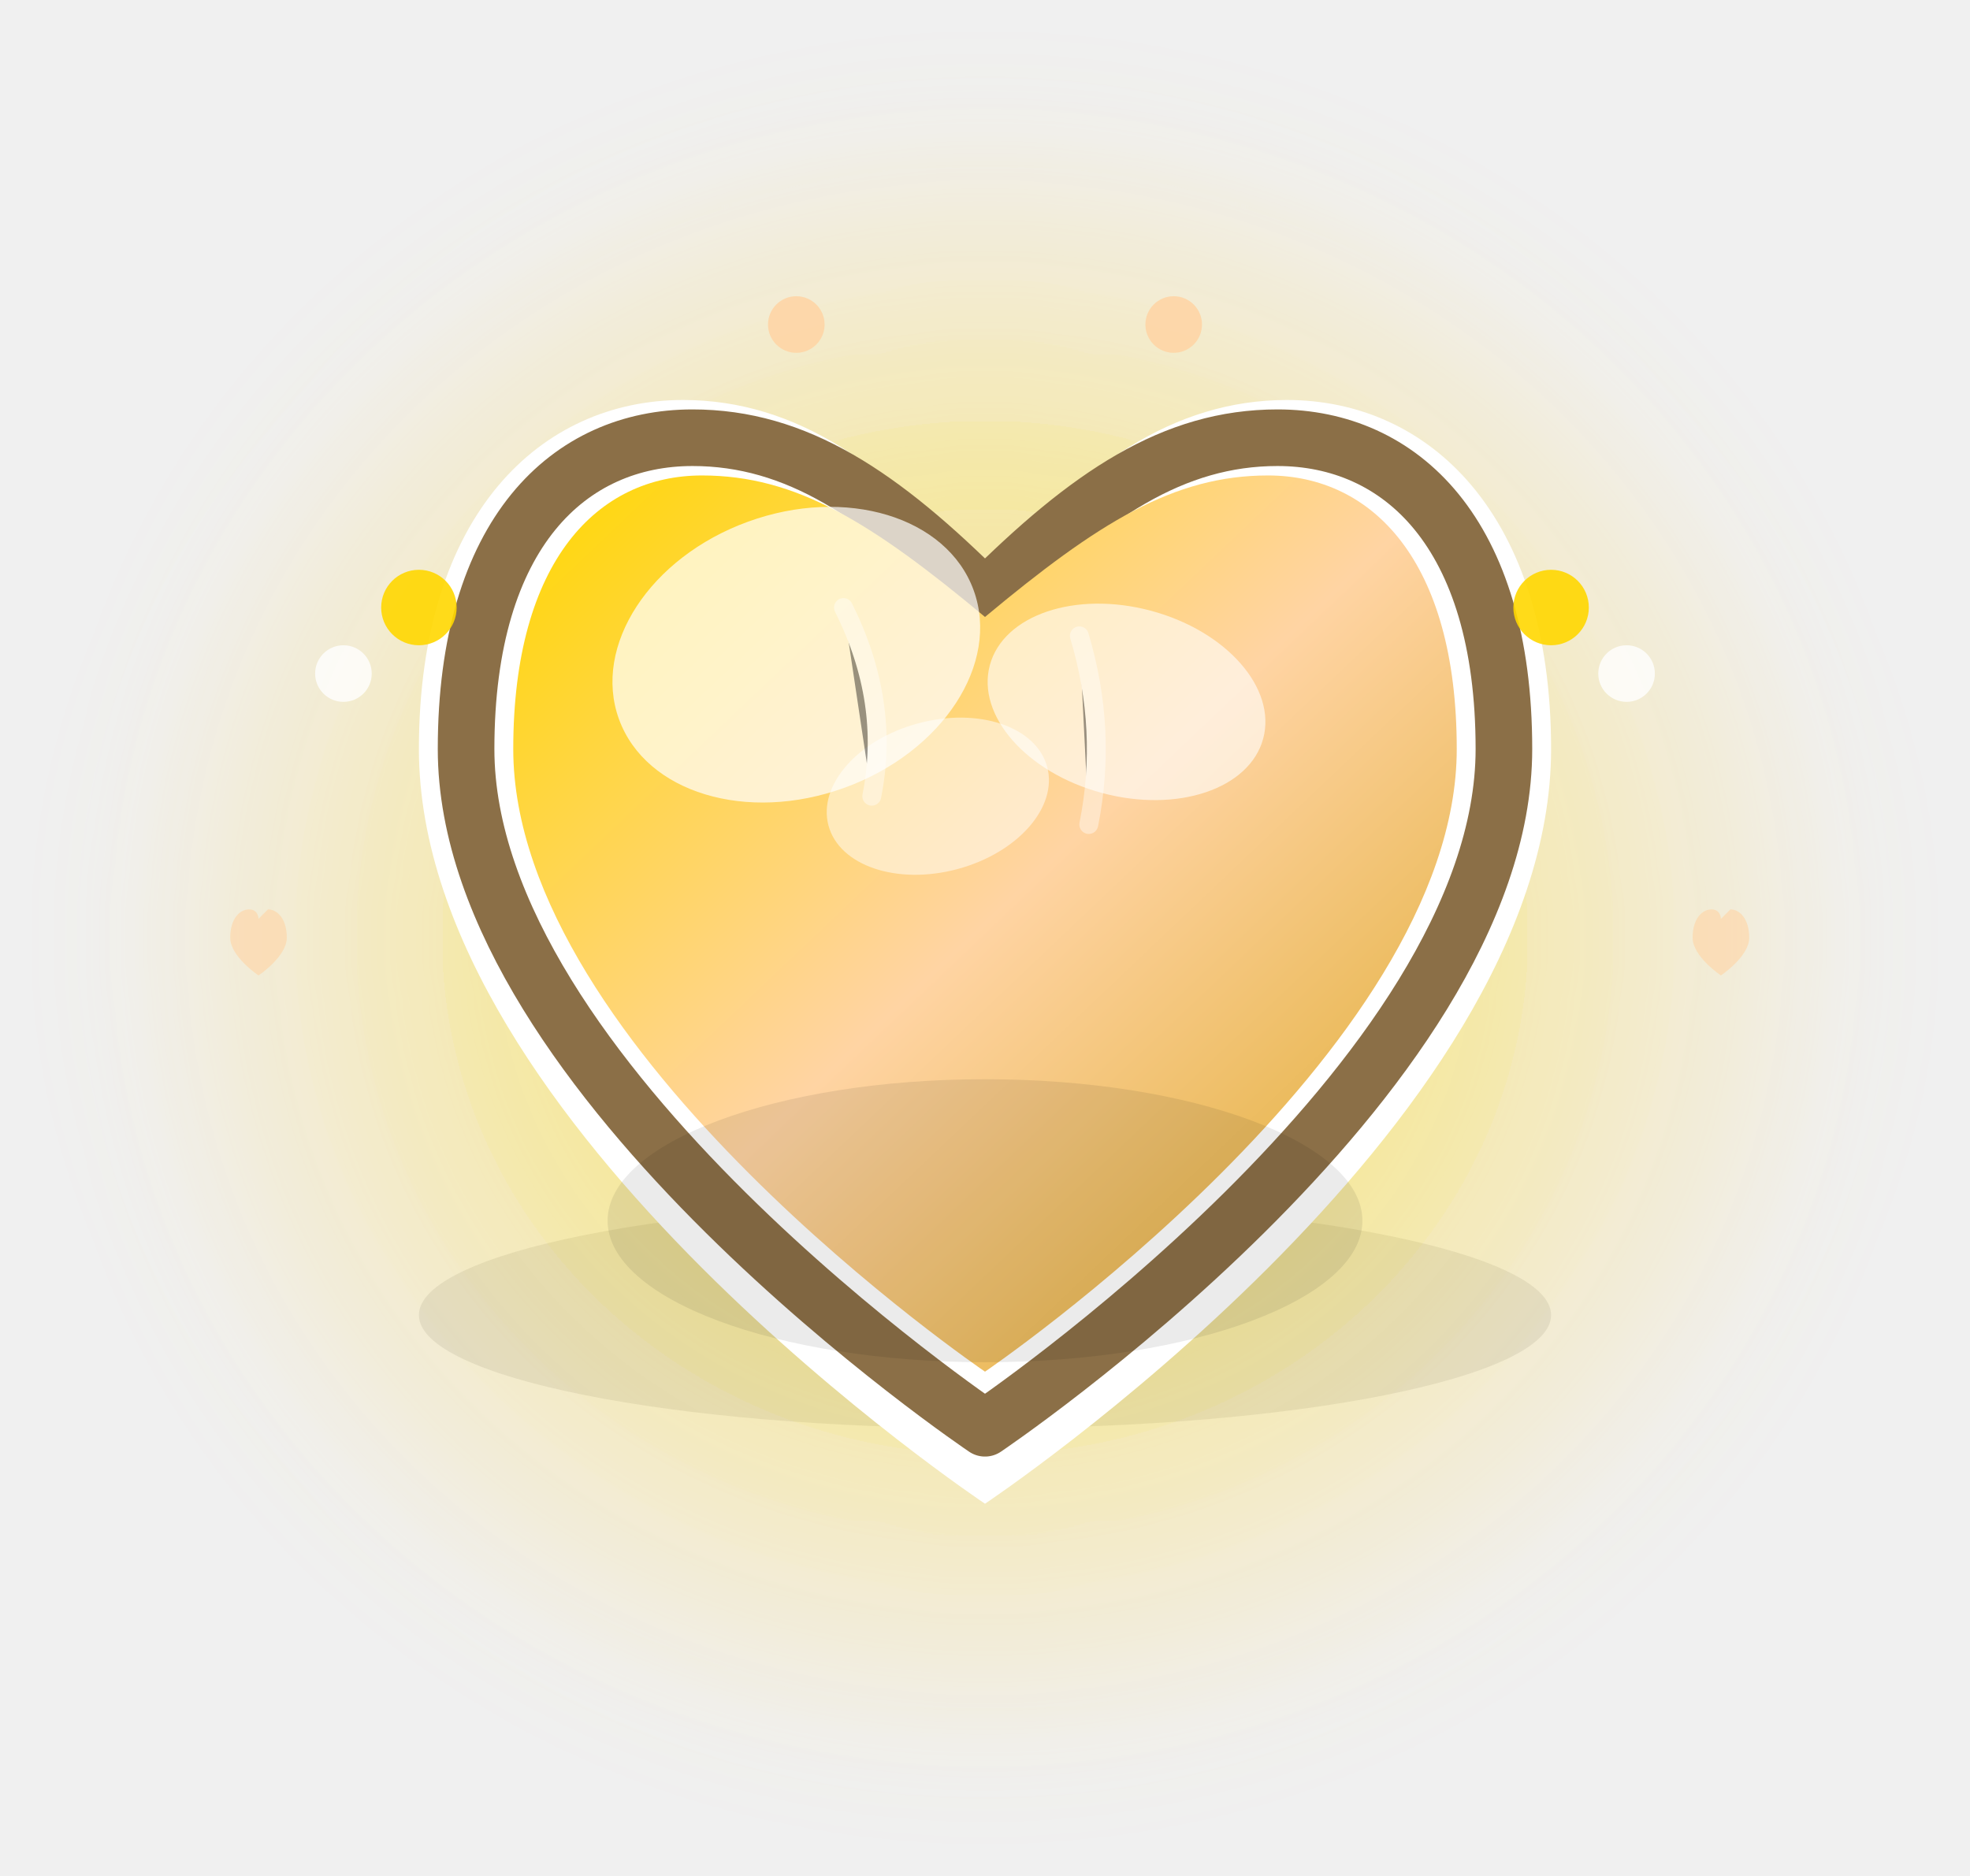
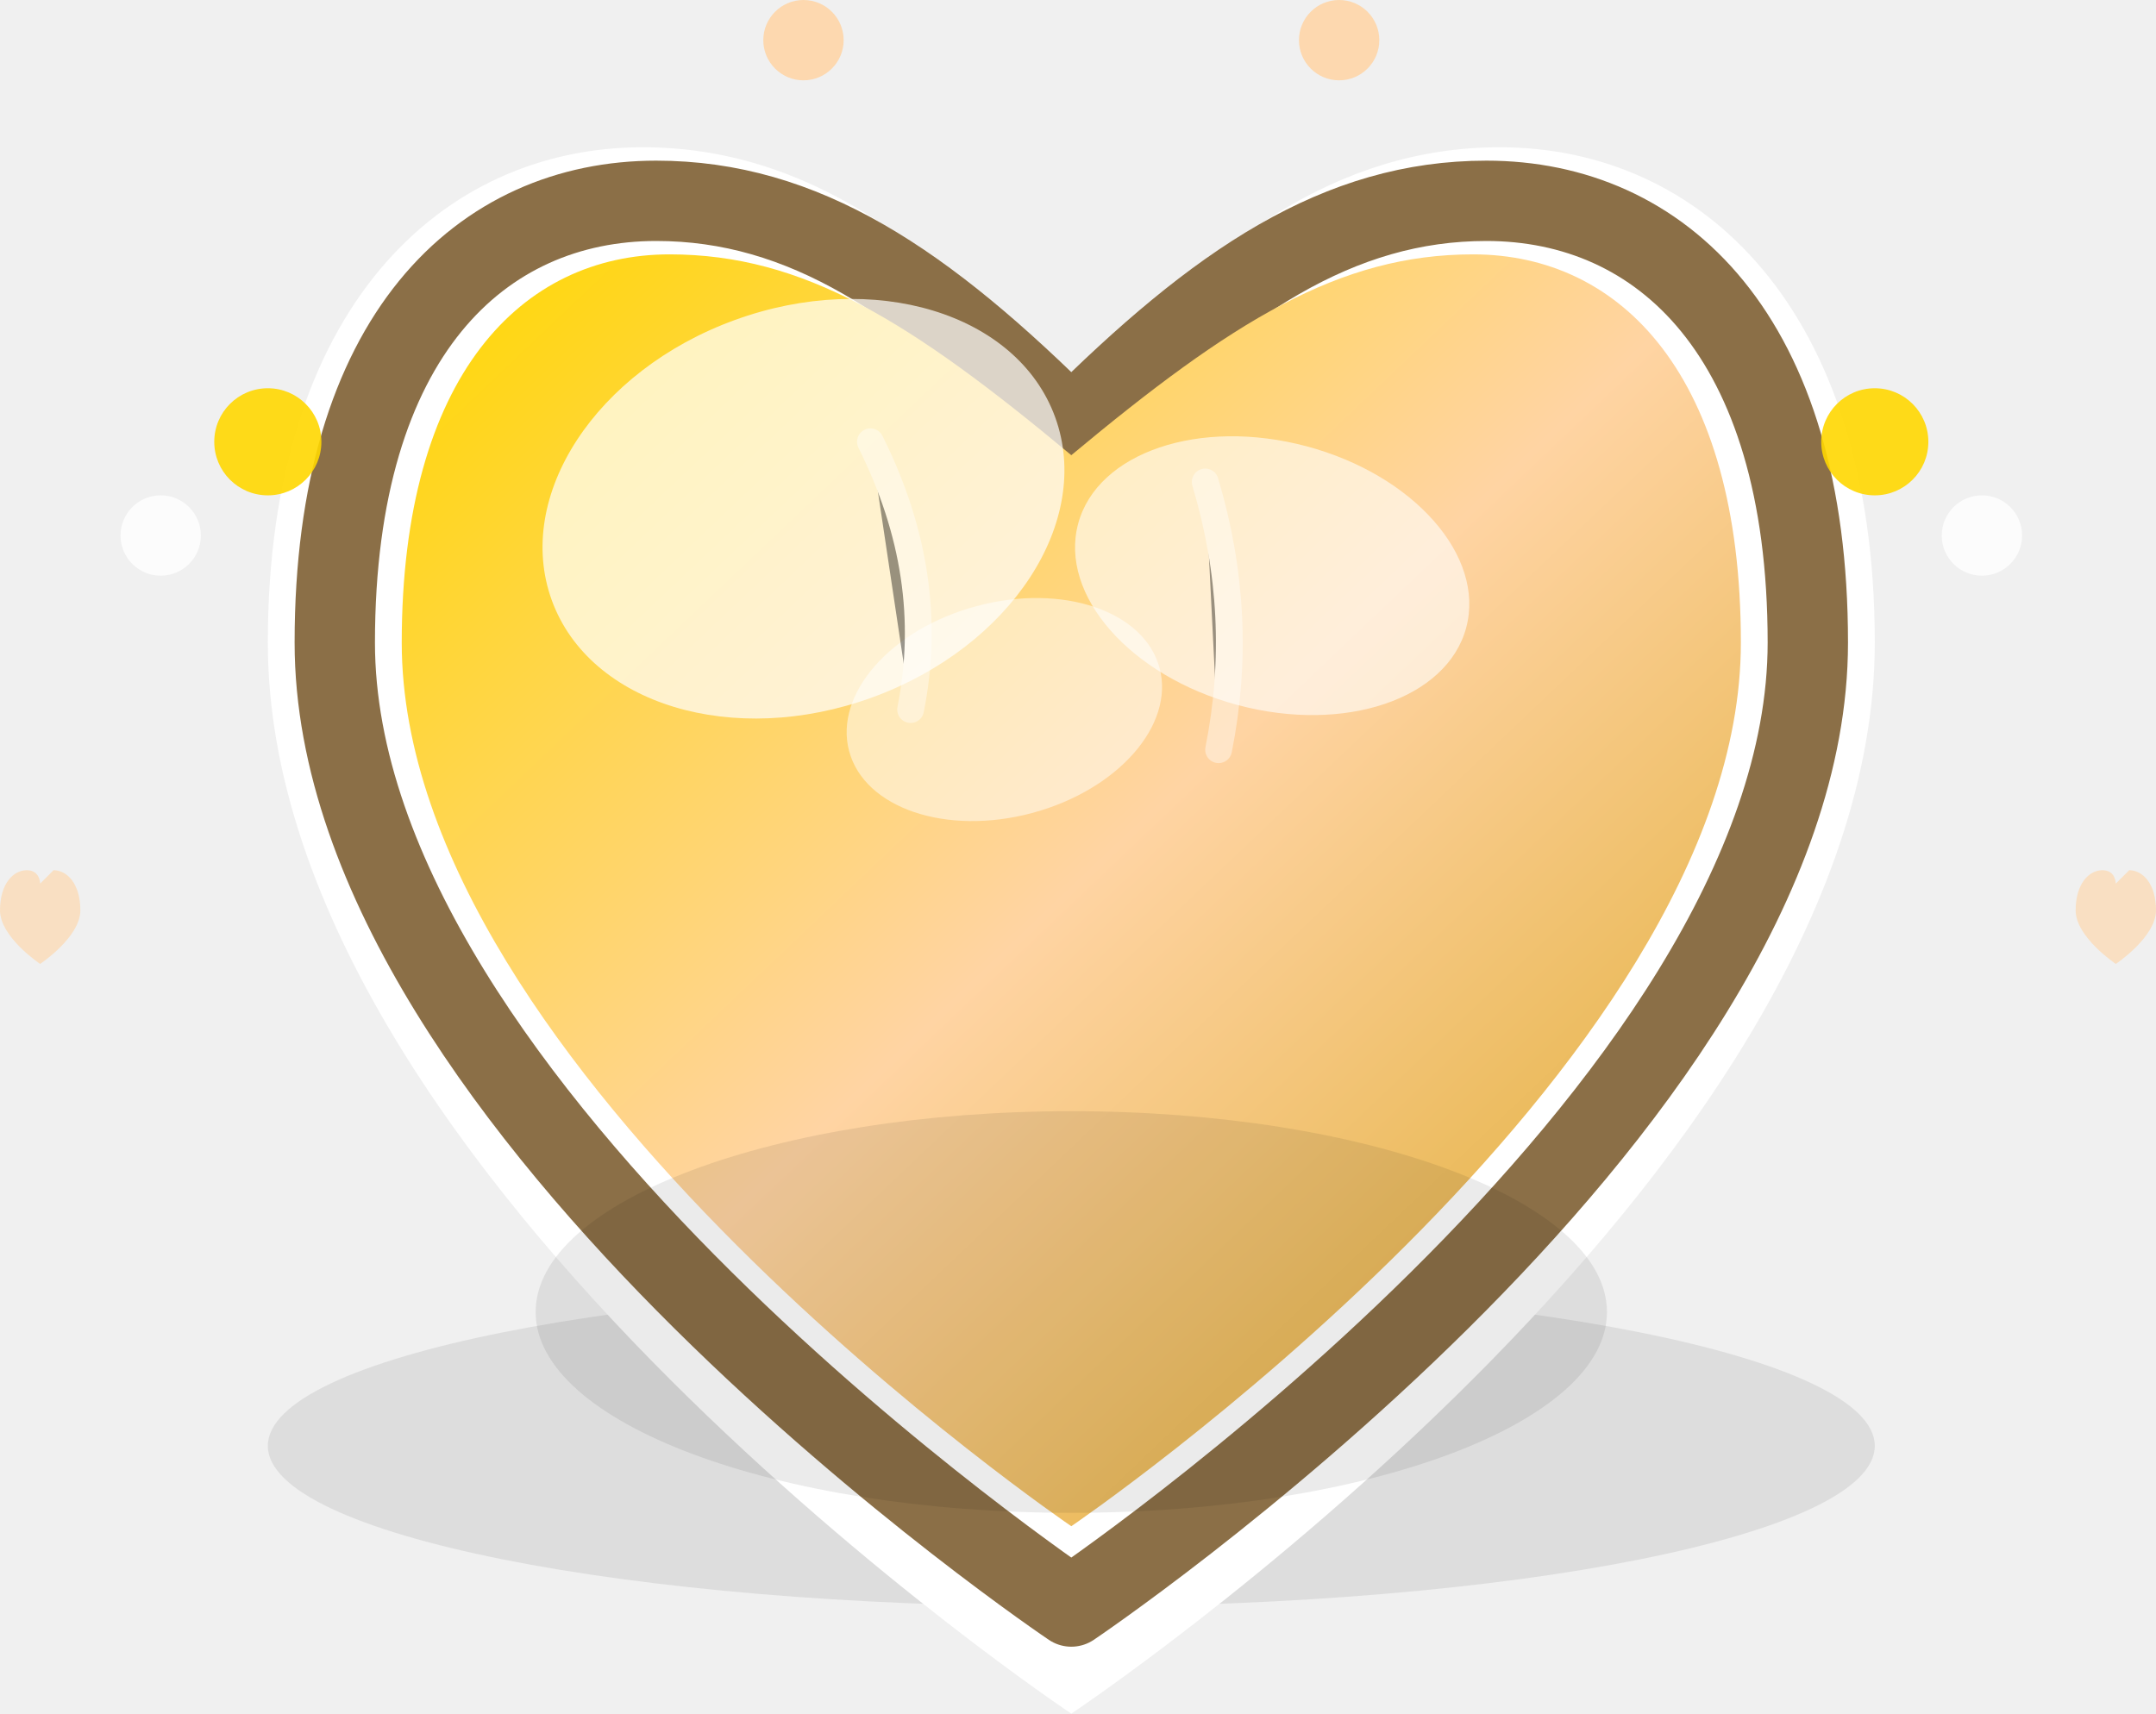
- <svg xmlns="http://www.w3.org/2000/svg" width="208.8" height="198.8" viewBox="0 0 208.8 198.8" version="1.1" id="svg59">
+ <svg xmlns="http://www.w3.org/2000/svg" width="161" height="128" viewBox="24.4 31.4 161 128" version="1.1" id="svg59">
  <defs id="defs19">
    <linearGradient id="goldenGradient" x1="97.468" y1="93.364" x2="194.936" y2="190.832" gradientTransform="matrix(1.025978,0,0,0.9746794,-45.6,-40.6)" gradientUnits="userSpaceOnUse">
      <stop offset="0%" style="stop-color:#FFD700;stop-opacity:1" id="stop2" />
      <stop offset="50%" style="stop-color:#FFD4A3;stop-opacity:1" id="stop4" />
      <stop offset="100%" style="stop-color:#DAA520;stop-opacity:1" id="stop6" />
    </linearGradient>
-     <radialGradient id="heartGlow" gradientTransform="matrix(1.024842,0,0,0.9757599,-45.6,-40.6)" cx="146.364" cy="143.478" fx="146.364" fy="143.478" r="101.869" gradientUnits="userSpaceOnUse">
-       <stop offset="0%" style="stop-color:#FFD4A3;stop-opacity:0.6" id="stop9" />
-       <stop offset="50%" style="stop-color:#FFD700;stop-opacity:0.3" id="stop11" />
-       <stop offset="100%" style="stop-color:#FFD4A3;stop-opacity:0" id="stop13" />
-     </radialGradient>
-     <filter id="softGlow" x="-0.08" y="-0.085" width="1.16" height="1.169">
-       <feGaussianBlur in="SourceGraphic" stdDeviation="6" id="feGaussianBlur16" />
-     </filter>
  </defs>
  <ellipse cx="104.4" cy="139.4" rx="60" ry="12" fill="#000000" opacity="0.08" id="ellipse21" />
-   <ellipse cx="104.4" cy="99.4" rx="90" ry="85" fill="url(#heartGlow)" filter="url(#softGlow)" id="ellipse23" style="fill:url(#heartGlow)" />
  <path d="m 104.4,159.4 c 0,0 -60,-40 -60,-80 0,-25 13,-37 28,-37 12,0 22,7 32,19 10,-12 20,-19 32,-19 15,0 28,12 28,37 0,40 -60,80 -60,80 z" fill="#ffffff" id="path25" />
  <path d="m 104.4,151.4 c 0,0 -55,-37 -55,-72 0,-23 11,-33 24,-33 11,0 20,6 31,17 11,-11 20,-17 31,-17 13,0 24,10 24,33 0,35 -55,72 -55,72 z" fill="none" stroke="#8b6f47" stroke-width="6" stroke-linecap="round" stroke-linejoin="round" id="path27" />
  <path d="m 104.4,145.4 c 0,0 -50,-34 -50,-66 0,-20 9,-29 20,-29 10,0 18,5 30,15 12,-10 20,-15 30,-15 11,0 20,9 20,29 0,32 -50,66 -50,66 z" fill="url(#goldenGradient)" id="path29" style="fill:url(#goldenGradient)" />
  <ellipse cx="55.574" cy="94.081" rx="20" ry="15" fill="#ffffff" opacity="0.7" transform="rotate(-20)" id="ellipse31" />
  <ellipse cx="74.169" cy="107.251" rx="12" ry="8" fill="#ffffff" opacity="0.5" transform="rotate(-15)" id="ellipse33" />
  <ellipse cx="134.588" cy="40.962" rx="15" ry="10" fill="#ffffff" opacity="0.6" transform="rotate(15)" id="ellipse35" />
  <path d="m 89.4,64.4 q 5,10 3,20" stroke="#ffffff" stroke-width="2" opacity="0.4" stroke-linecap="round" id="path37" />
  <path d="m 114.4,67.4 q 3,10 1,20" stroke="#ffffff" stroke-width="2" opacity="0.4" stroke-linecap="round" id="path39" />
  <ellipse cx="104.4" cy="129.4" rx="40" ry="15" fill="#000000" opacity="0.08" id="ellipse41" />
  <circle cx="164.4" cy="64.4" r="4" fill="#ffd700" opacity="0.9" id="circle43" />
  <circle cx="172.4" cy="71.4" r="3" fill="#ffffff" opacity="0.8" id="circle45" />
  <circle cx="44.4" cy="64.4" r="4" fill="#ffd700" opacity="0.9" id="circle47" />
  <circle cx="36.4" cy="71.4" r="3" fill="#ffffff" opacity="0.8" id="circle49" />
  <circle cx="84.4" cy="34.4" r="3" fill="#ffd4a3" opacity="0.85" id="circle51" />
  <circle cx="124.4" cy="34.4" r="3" fill="#ffd4a3" opacity="0.85" id="circle53" />
  <path d="m 24.4,99.4 c 0,-2 1,-3 2,-3 1,0 1,1 1,1 0,0 1,-1 1,-1 1,0 2,1 2,3 0,2 -3,4 -3,4 0,0 -3,-2 -3,-4 z" fill="#ffd4a3" opacity="0.6" id="path55" />
  <path d="m 179.4,99.4 c 0,-2 1,-3 2,-3 1,0 1,1 1,1 0,0 1,-1 1,-1 1,0 2,1 2,3 0,2 -3,4 -3,4 0,0 -3,-2 -3,-4 z" fill="#ffd4a3" opacity="0.6" id="path57" />
</svg>
